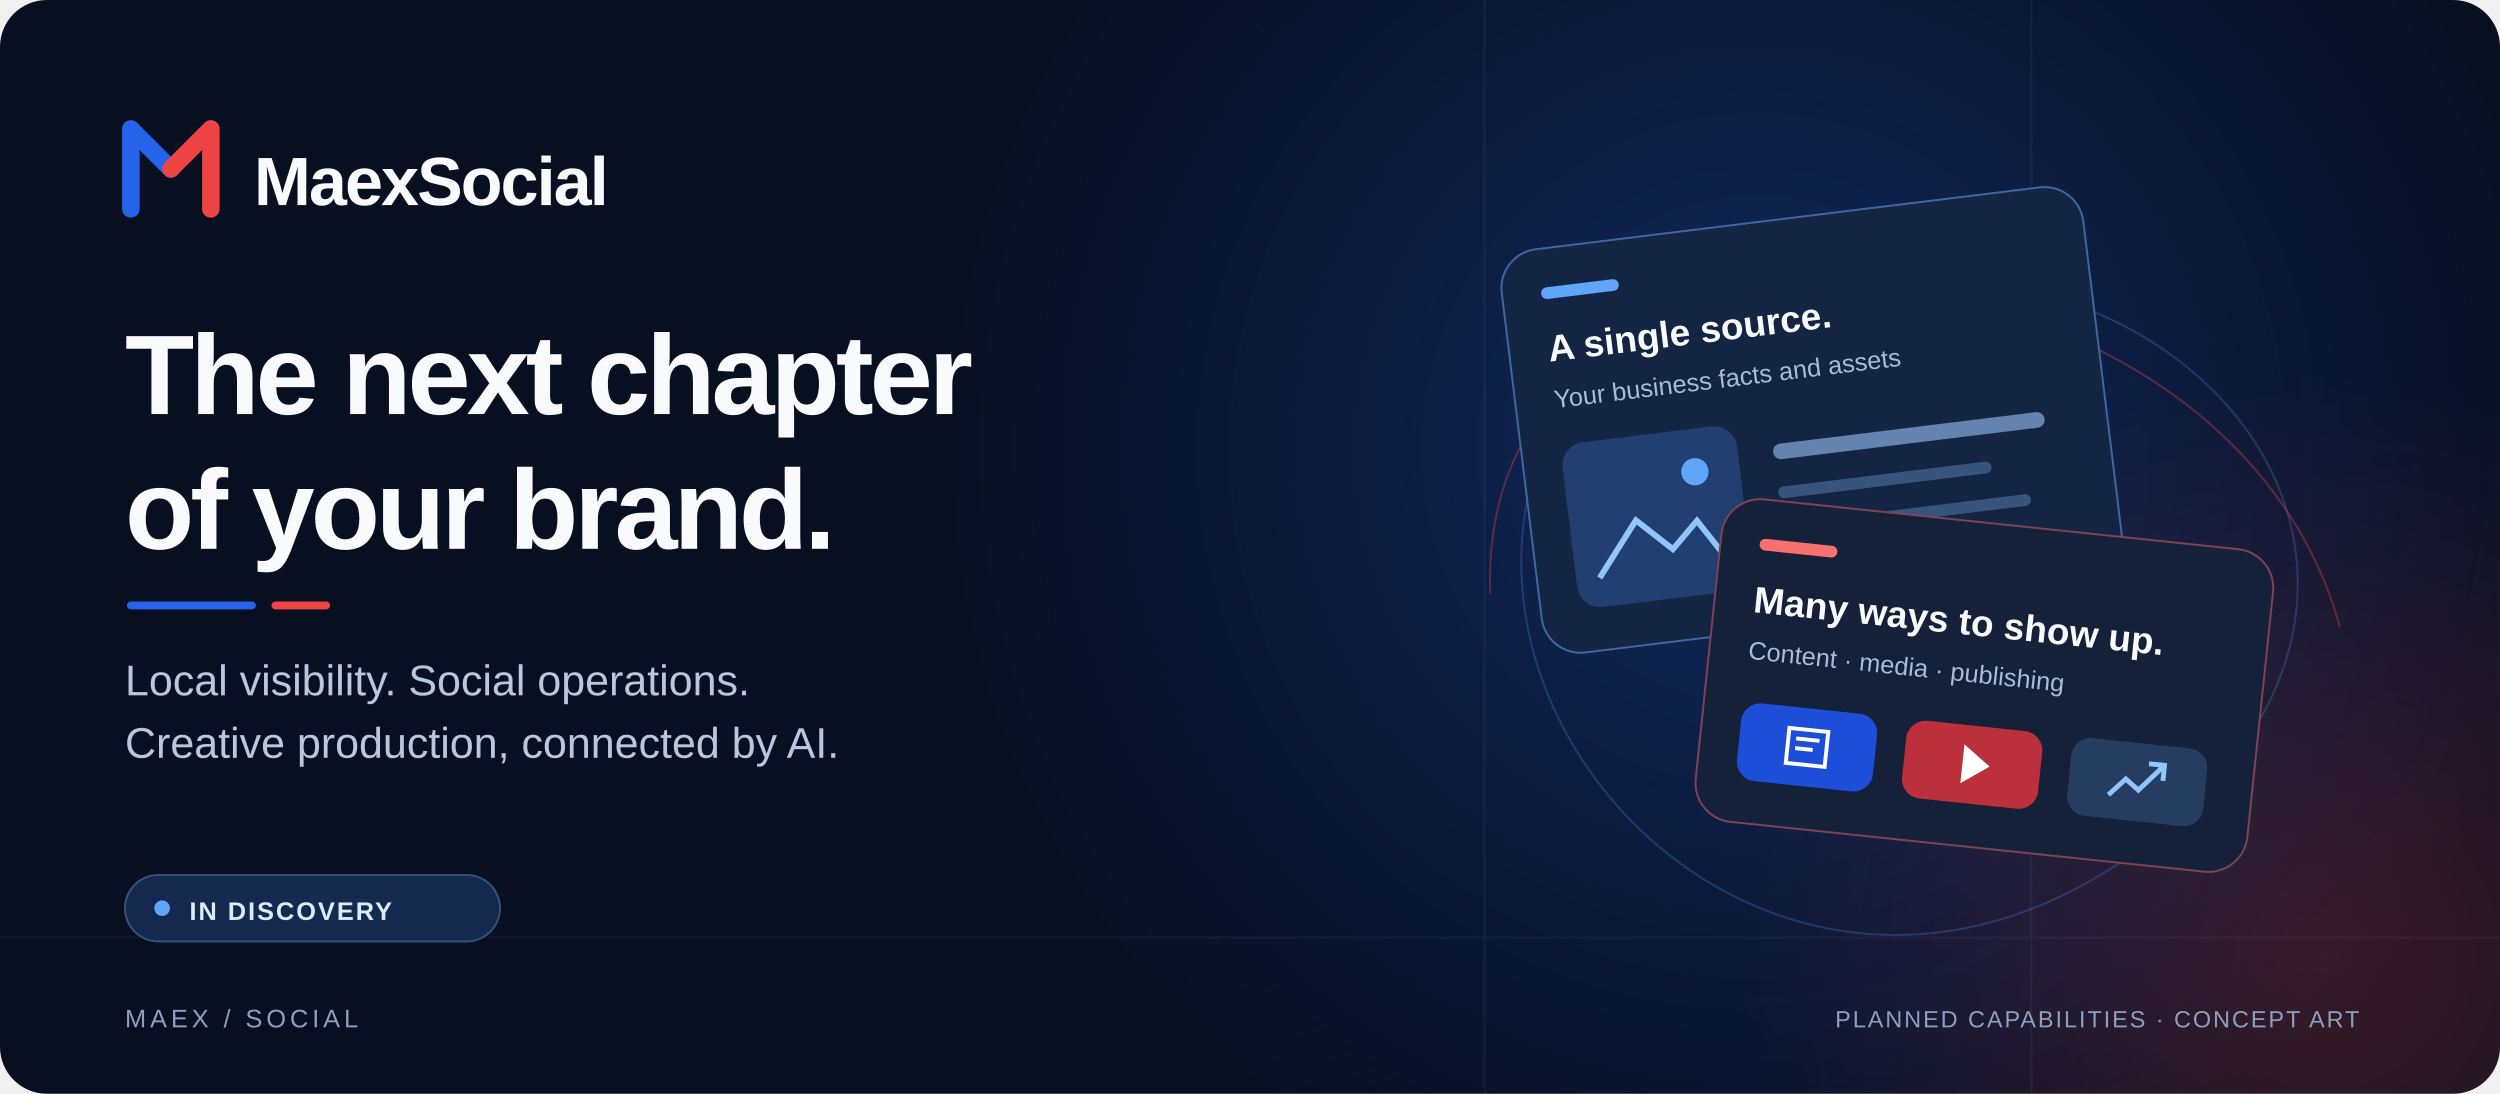
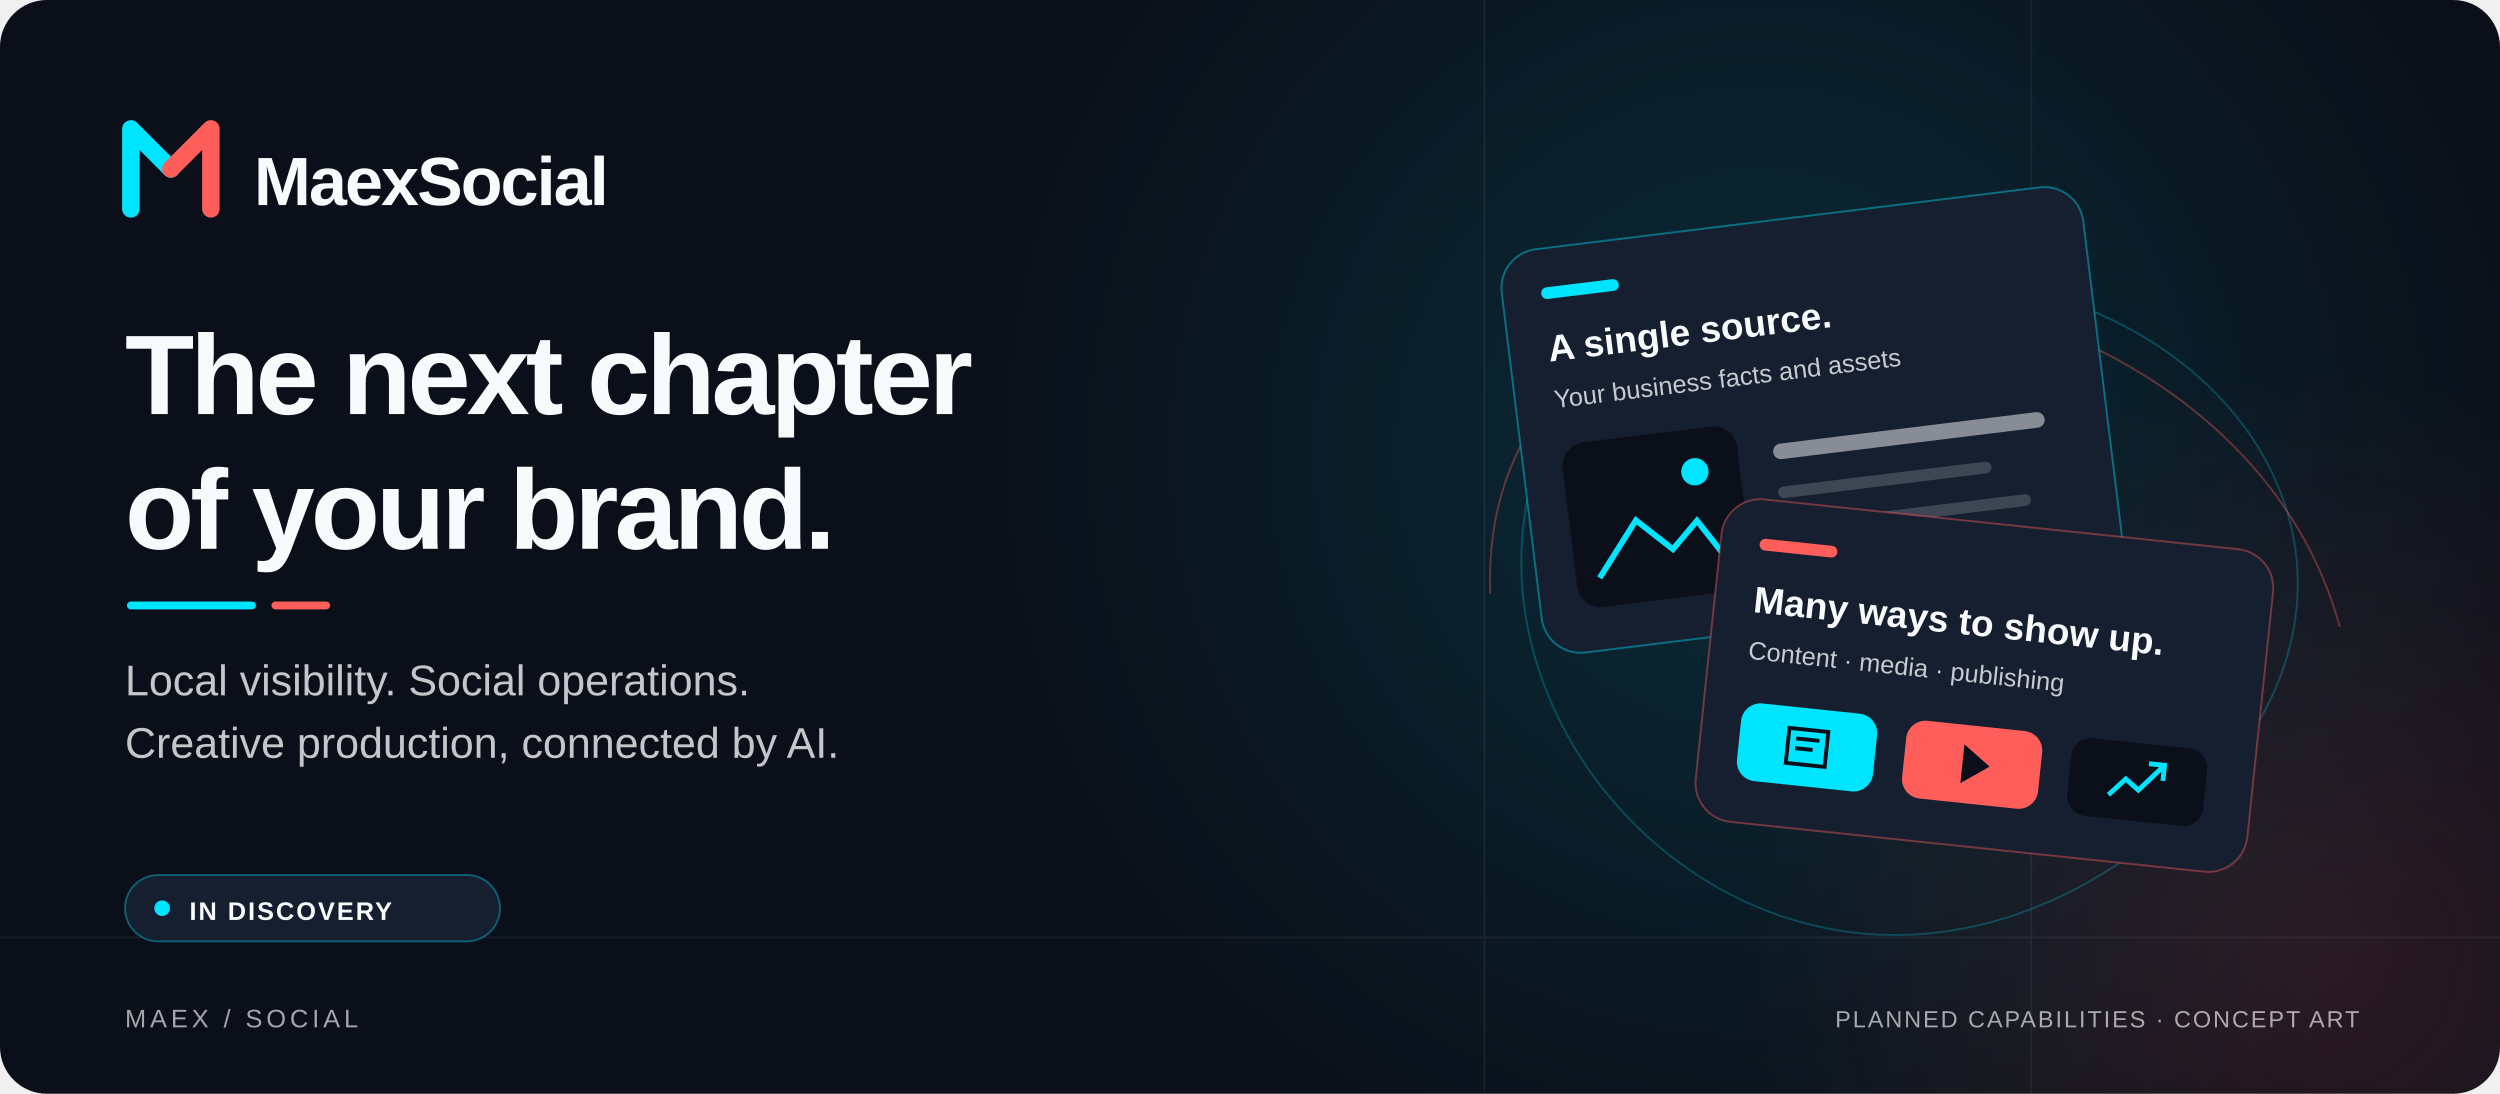
<svg xmlns="http://www.w3.org/2000/svg" width="1280" height="560" viewBox="0 0 1280 560" role="img" aria-labelledby="title desc">
  <defs>
    <radialGradient id="b">
-       <stop stop-color="#2563EB" stop-opacity=".30" />
-       <stop offset="1" stop-color="#2563EB" stop-opacity="0" />
+       <stop stop-color="#00E5FF" stop-opacity=".13" />
+       <stop offset="1" stop-color="#00E5FF" stop-opacity="0" />
    </radialGradient>
    <radialGradient id="r">
-       <stop stop-color="#EF4444" stop-opacity=".20" />
-       <stop offset="1" stop-color="#EF4444" stop-opacity="0" />
+       <stop stop-color="#FF5E5B" stop-opacity=".13" />
+       <stop offset="1" stop-color="#FF5E5B" stop-opacity="0" />
    </radialGradient>
  </defs>
  <defs>
    <clipPath id="canvas">
      <rect width="1280" height="560" rx="24" />
    </clipPath>
  </defs>
  <g clip-path="url(#canvas)">
-     <rect width="1280" height="560" rx="24" fill="#080F20" />
+     <rect width="1280" height="560" rx="24" fill="#0B0F19" />
    <circle cx="900" cy="230" r="420" fill="url(#b)" />
    <circle cx="1190" cy="490" r="300" fill="url(#r)" />
-     <path d="M760 0v560M1040 0v560M0 480h1280" stroke="#CBD5E1" stroke-opacity=".055" />
+     <path d="M760 0v560M1040 0v560M0 480h1280" stroke="#F8FAFC" stroke-opacity=".055" />
    <g transform="translate(67 66) scale(.64)">
-       <path d="M0 64V0l32 32" fill="none" stroke="#2563EB" stroke-width="14" stroke-linecap="round" stroke-linejoin="round" />
-       <path d="M32 32L64 0v64" fill="none" stroke="#EF4444" stroke-width="14" stroke-linecap="round" stroke-linejoin="round" />
+       <path d="M0 64V0l32 32" fill="none" stroke="#00E5FF" stroke-width="14" stroke-linecap="round" stroke-linejoin="round" />
+       <path d="M32 32L64 0v64" fill="none" stroke="#FF5E5B" stroke-width="14" stroke-linecap="round" stroke-linejoin="round" />
    </g>
    <g font-family="Segoe UI,Arial,sans-serif">
      <text x="130" y="105" fill="#F8FAFC" font-size="35" font-weight="700" letter-spacing="-1">MaexSocial</text>
      <text x="64" y="212" fill="#F8FAFC" font-size="58" font-weight="700" letter-spacing="-2">The next chapter</text>
      <text x="64" y="281" fill="#F8FAFC" font-size="58" font-weight="700" letter-spacing="-2">of your brand.</text>
-       <rect x="65" y="308" width="66" height="4" rx="2" fill="#2563EB" />
-       <rect x="139" y="308" width="30" height="4" rx="2" fill="#EF4444" />
-       <text x="64" y="356" fill="#B9C7DE" font-size="22">Local visibility. Social operations.</text>
-       <text x="64" y="388" fill="#B9C7DE" font-size="22">Creative production, connected by AI.</text>
-       <rect x="64" y="448" width="192" height="34" rx="17" fill="#15284D" stroke="#33517F" />
-       <circle cx="83" cy="465" r="4" fill="#60A5FA" />
-       <text x="97" y="471" fill="#DBEAFE" font-size="13" font-weight="600" letter-spacing="1">IN DISCOVERY</text>
-       <text x="64" y="526" fill="#8CA0BD" font-size="13" letter-spacing="2">MAEX / SOCIAL</text>
-       <text x="1208" y="526" text-anchor="end" fill="#8CA0BD" font-size="12" letter-spacing="1">PLANNED CAPABILITIES · CONCEPT ART</text>
+       <rect x="65" y="308" width="66" height="4" rx="2" fill="#00E5FF" />
+       <rect x="139" y="308" width="30" height="4" rx="2" fill="#FF5E5B" />
+       <text x="64" y="356" fill="#F8FAFC" fill-opacity=".78" font-size="22">Local visibility. Social operations.</text>
+       <text x="64" y="388" fill="#F8FAFC" fill-opacity=".78" font-size="22">Creative production, connected by AI.</text>
+       <rect x="64" y="448" width="192" height="34" rx="17" fill="#161F30" stroke="#00E5FF" stroke-opacity=".35" />
+       <circle cx="83" cy="465" r="4" fill="#00E5FF" />
+       <text x="97" y="471" fill="#F8FAFC" font-size="13" font-weight="600" letter-spacing="1">IN DISCOVERY</text>
+       <text x="64" y="526" fill="#F8FAFC" fill-opacity=".64" font-size="13" letter-spacing="2">MAEX / SOCIAL</text>
+       <text x="1208" y="526" text-anchor="end" fill="#F8FAFC" fill-opacity=".64" font-size="12" letter-spacing="1">PLANNED CAPABILITIES · CONCEPT ART</text>
    </g>
-     <path d="M815 184C1085 42 1300 285 1095 435C900 577 694 341 815 184Z" fill="none" stroke="#6098FF" stroke-opacity=".23" />
-     <path d="M763 304C755 80 1139 106 1198 321" fill="none" stroke="#EF4444" stroke-opacity=".35" />
+     <path d="M815 184C1085 42 1300 285 1095 435C900 577 694 341 815 184Z" fill="none" stroke="#00E5FF" stroke-opacity=".23" />
+     <path d="M763 304C755 80 1139 106 1198 321" fill="none" stroke="#FF5E5B" stroke-opacity=".35" />
    <g transform="translate(778 111) rotate(-7 150 104)">
-       <rect width="300" height="208" rx="20" fill="#142544" stroke="#4065A0" />
-       <rect x="20" y="20" width="40" height="6" rx="3" fill="#60A5FA" />
+       <rect width="300" height="208" rx="20" fill="#161F30" stroke="#00E5FF" stroke-opacity=".4" />
+       <rect x="20" y="20" width="40" height="6" rx="3" fill="#00E5FF" />
      <g font-family="Segoe UI,Arial,sans-serif">
        <text x="20" y="58" fill="#F8FAFC" font-size="19" font-weight="600">A single source.</text>
-         <text x="20" y="82" fill="#A8BBD8" font-size="13">Your business facts and assets</text>
+         <text x="20" y="82" fill="#F8FAFC" fill-opacity=".78" font-size="13">Your business facts and assets</text>
      </g>
-       <rect x="20" y="101" width="90" height="85" rx="12" fill="#213F70" />
-       <path d="M32 171l22-27 17 17 14-13 14 23" fill="none" stroke="#93C5FD" stroke-width="3" />
-       <circle cx="87" cy="123" r="7" fill="#60A5FA" />
-       <rect x="128" y="114" width="140" height="8" rx="4" fill="#6483AE" />
-       <rect x="128" y="136" width="110" height="6" rx="3" fill="#37547D" />
-       <rect x="128" y="155" width="128" height="6" rx="3" fill="#37547D" />
+       <rect x="20" y="101" width="90" height="85" rx="12" fill="#0B0F19" />
+       <path d="M32 171l22-27 17 17 14-13 14 23" fill="none" stroke="#00E5FF" stroke-width="3" />
+       <circle cx="87" cy="123" r="7" fill="#00E5FF" />
+       <rect x="128" y="114" width="140" height="8" rx="4" fill="#F8FAFC" fill-opacity=".5" />
+       <rect x="128" y="136" width="110" height="6" rx="3" fill="#F8FAFC" fill-opacity=".18" />
+       <rect x="128" y="155" width="128" height="6" rx="3" fill="#F8FAFC" fill-opacity=".18" />
    </g>
    <g transform="translate(874 268) rotate(6 142 83)">
-       <rect width="284" height="166" rx="20" fill="#152039" stroke="#7C4357" />
-       <rect x="20" y="20" width="40" height="6" rx="3" fill="#F87171" />
+       <rect width="284" height="166" rx="20" fill="#161F30" stroke="#FF5E5B" stroke-opacity=".4" />
+       <rect x="20" y="20" width="40" height="6" rx="3" fill="#FF5E5B" />
      <g font-family="Segoe UI,Arial,sans-serif">
        <text x="20" y="58" fill="#F8FAFC" font-size="19" font-weight="600">Many ways to show up.</text>
-         <text x="20" y="82" fill="#A8BBD8" font-size="13">Content · media · publishing</text>
+         <text x="20" y="82" fill="#F8FAFC" fill-opacity=".78" font-size="13">Content · media · publishing</text>
      </g>
-       <rect x="20" y="104" width="70" height="40" rx="10" fill="#1D4ED8" />
-       <path d="M45 115h20v18H45zM49 120h12m-12 5h9" stroke="#fff" fill="none" stroke-width="2" />
-       <rect x="105" y="104" width="70" height="40" rx="10" fill="#BB303B" />
-       <path d="M135 114l14 10-14 10z" fill="#fff" />
-       <rect x="190" y="104" width="70" height="40" rx="10" fill="#263D62" />
-       <path d="M211 132l8-9 7 5 12-14m-8 0h8v8" fill="none" stroke="#93C5FD" stroke-width="2.5" />
+       <rect x="20" y="104" width="70" height="40" rx="10" fill="#00E5FF" />
+       <path d="M45 115h20v18H45zM49 120h12m-12 5h9" stroke="#0B0F19" fill="none" stroke-width="2" />
+       <rect x="105" y="104" width="70" height="40" rx="10" fill="#FF5E5B" />
+       <path d="M135 114l14 10-14 10z" fill="#0B0F19" />
+       <rect x="190" y="104" width="70" height="40" rx="10" fill="#0B0F19" />
+       <path d="M211 132l8-9 7 5 12-14m-8 0h8v8" fill="none" stroke="#00E5FF" stroke-width="2.5" />
    </g>
  </g>
</svg>
